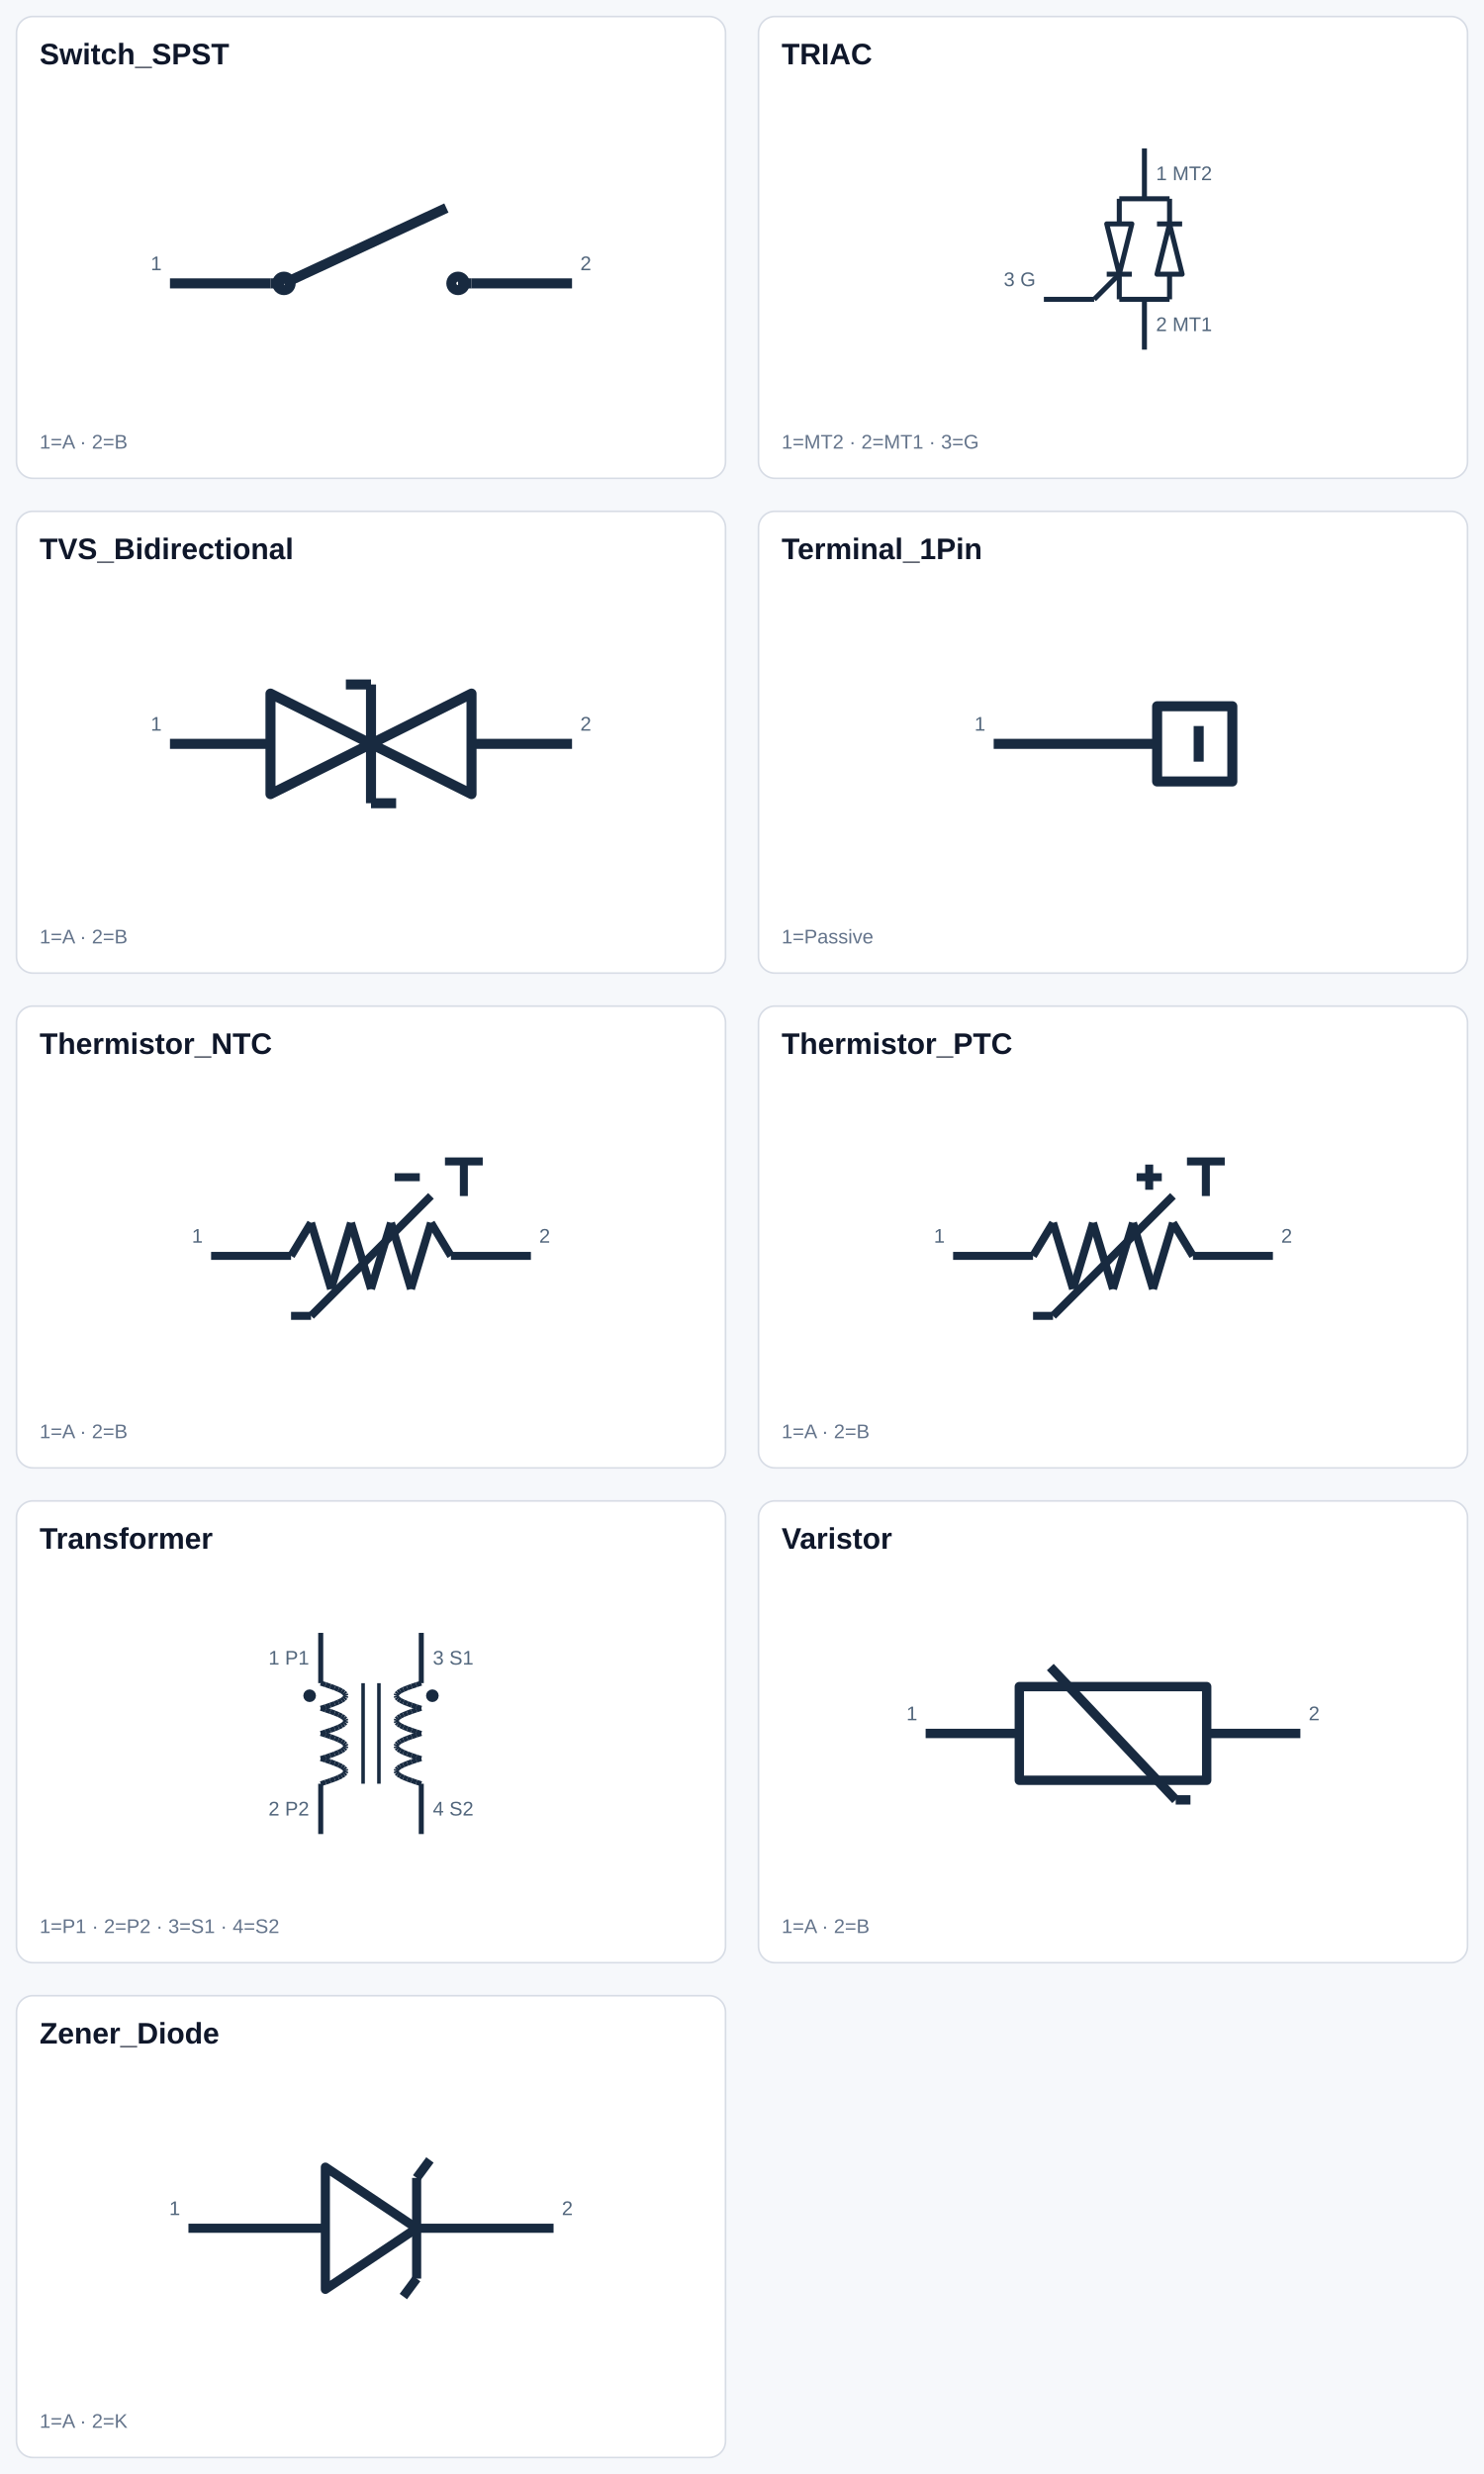
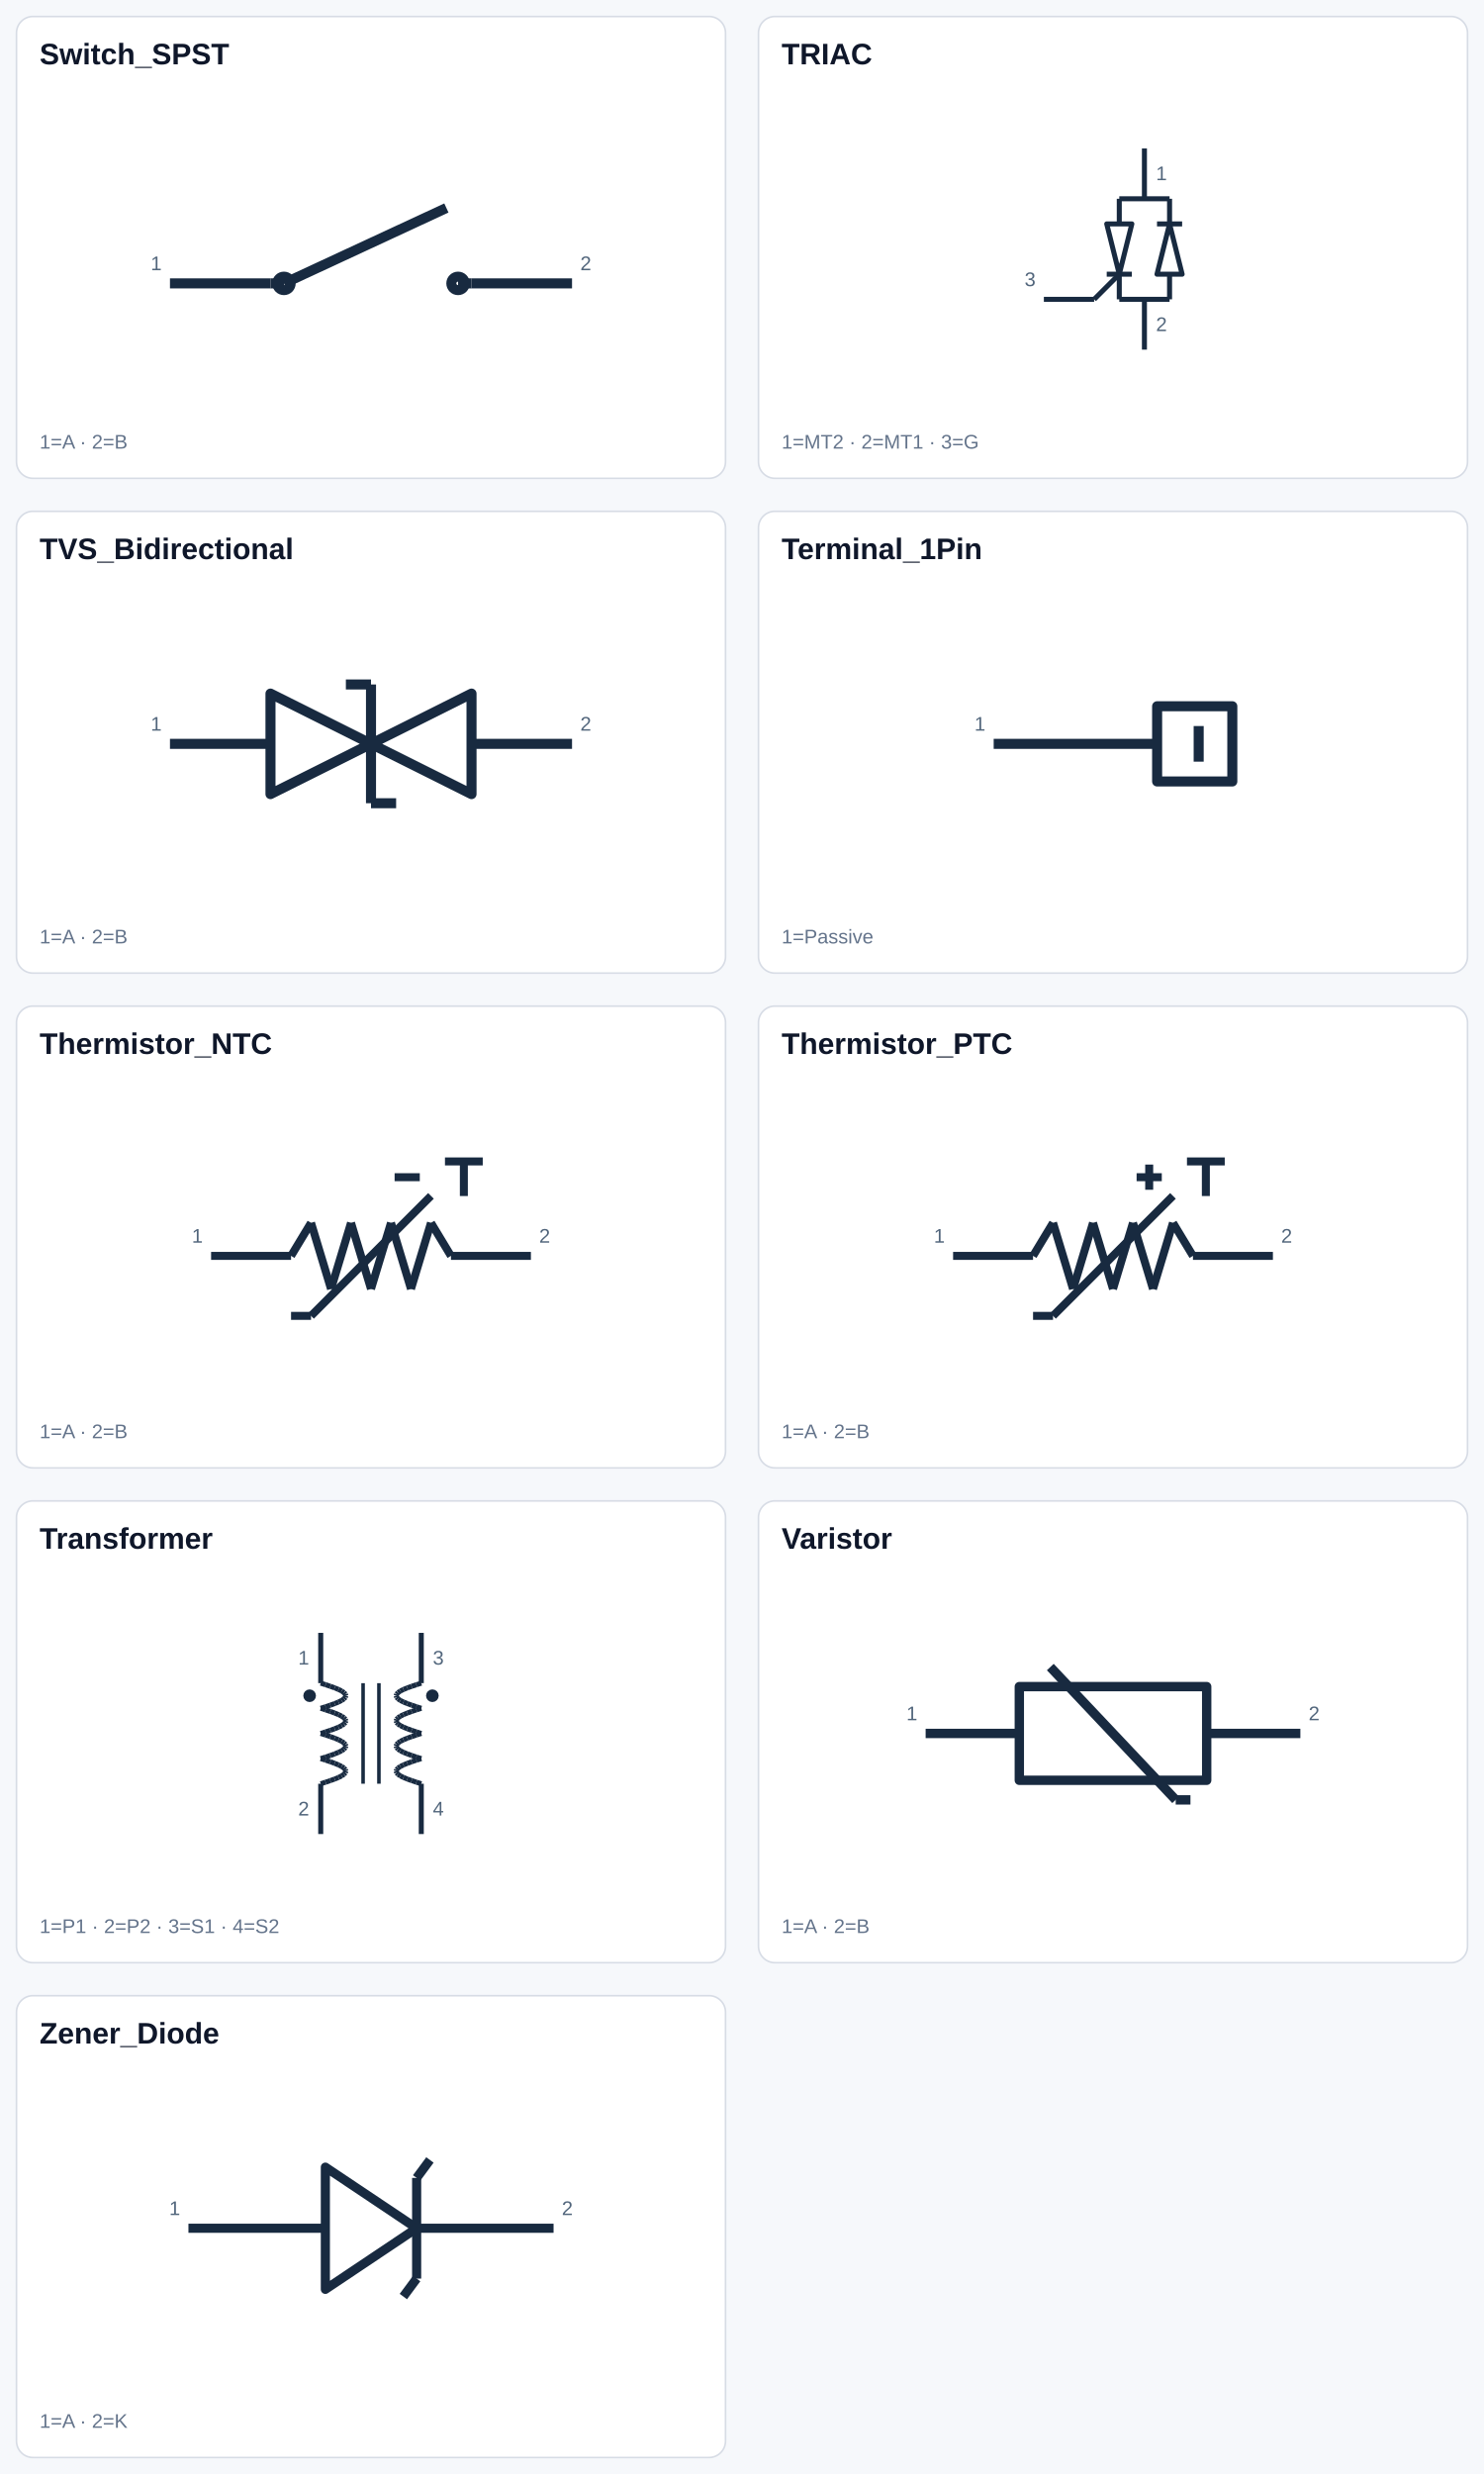
<svg xmlns="http://www.w3.org/2000/svg" width="900" height="1500" viewBox="0 0 900 1500">
  <rect width="100%" height="100%" fill="#f6f8fb" />
  <rect x="10" y="10" width="430" height="280" rx="10" fill="white" stroke="#d7dce5" />
  <text x="24" y="39" font-family="Arial,sans-serif" font-size="18.000" font-weight="bold" fill="#0f172a">Switch_SPST</text>
  <line x1="164.040" y1="171.820" x2="172.200" y2="171.820" fill="none" stroke="#182a40" stroke-width="6.096" stroke-linejoin="round" />
  <line x1="277.800" y1="171.820" x2="285.960" y2="171.820" fill="none" stroke="#182a40" stroke-width="6.096" stroke-linejoin="round" />
  <line x1="172.200" y1="171.820" x2="270.720" y2="126.100" fill="none" stroke="#182a40" stroke-width="6.096" stroke-linejoin="round" />
  <circle cx="172.200" cy="171.820" r="4.080" fill="none" stroke="#182a40" stroke-width="6.096" stroke-linejoin="round" />
  <circle cx="277.800" cy="171.820" r="4.080" fill="none" stroke="#182a40" stroke-width="6.096" stroke-linejoin="round" />
  <line x1="103.080" y1="171.820" x2="164.040" y2="171.820" stroke="#182a40" stroke-width="6.096" />
  <text x="98.080" y="163.820" text-anchor="end" font-family="Arial,sans-serif" font-size="12" fill="#52667c">1</text>
  <line x1="346.920" y1="171.820" x2="285.960" y2="171.820" stroke="#182a40" stroke-width="6.096" />
  <text x="351.920" y="163.820" text-anchor="start" font-family="Arial,sans-serif" font-size="12" fill="#52667c">2</text>
  <text x="24" y="272" font-family="Arial,sans-serif" font-size="12.000" fill="#64748b">1=A · 2=B</text>
  <rect x="460" y="10" width="430" height="280" rx="10" fill="white" stroke="#d7dce5" />
  <text x="474" y="39" font-family="Arial,sans-serif" font-size="18.000" font-weight="bold" fill="#0f172a">TRIAC</text>
  <polygon points="671.188,135.753 686.435,135.753 678.812,166.247" fill="white" stroke="#182a40" stroke-width="3.049" stroke-linejoin="round" />
  <line x1="671.188" y1="166.247" x2="686.435" y2="166.247" fill="none" stroke="#182a40" stroke-width="3.049" stroke-linejoin="round" />
  <polygon points="701.683,166.247 716.930,166.247 709.306,135.753" fill="white" stroke="#182a40" stroke-width="3.049" stroke-linejoin="round" />
  <line x1="701.683" y1="135.753" x2="716.930" y2="135.753" fill="none" stroke="#182a40" stroke-width="3.049" stroke-linejoin="round" />
  <line x1="678.812" y1="135.753" x2="678.812" y2="120.506" fill="none" stroke="#182a40" stroke-width="3.049" stroke-linejoin="round" />
  <line x1="678.812" y1="120.506" x2="709.306" y2="120.506" fill="none" stroke="#182a40" stroke-width="3.049" stroke-linejoin="round" />
  <line x1="709.306" y1="120.506" x2="709.306" y2="135.753" fill="none" stroke="#182a40" stroke-width="3.049" stroke-linejoin="round" />
  <line x1="678.812" y1="166.247" x2="678.812" y2="181.494" fill="none" stroke="#182a40" stroke-width="3.049" stroke-linejoin="round" />
  <line x1="678.812" y1="181.494" x2="709.306" y2="181.494" fill="none" stroke="#182a40" stroke-width="3.049" stroke-linejoin="round" />
  <line x1="709.306" y1="181.494" x2="709.306" y2="166.247" fill="none" stroke="#182a40" stroke-width="3.049" stroke-linejoin="round" />
  <line x1="663.565" y1="181.494" x2="678.812" y2="166.247" fill="none" stroke="#182a40" stroke-width="3.049" stroke-linejoin="round" />
  <line x1="694.059" y1="90.011" x2="694.059" y2="120.506" stroke="#182a40" stroke-width="3.049" />
-   <text x="701.059" y="109.258" text-anchor="start" font-family="Arial,sans-serif" font-size="12" fill="#52667c">1 MT2</text>
+   <text x="701.059" y="109.258" text-anchor="start" font-family="Arial,sans-serif" font-size="12" fill="#52667c">1</text>
  <line x1="694.059" y1="211.989" x2="694.059" y2="181.494" stroke="#182a40" stroke-width="3.049" />
-   <text x="701.059" y="200.742" text-anchor="start" font-family="Arial,sans-serif" font-size="12" fill="#52667c">2 MT1</text>
+   <text x="701.059" y="200.742" text-anchor="start" font-family="Arial,sans-serif" font-size="12" fill="#52667c">2</text>
  <line x1="633.070" y1="181.494" x2="663.565" y2="181.494" stroke="#182a40" stroke-width="3.049" />
-   <text x="628.070" y="173.494" text-anchor="end" font-family="Arial,sans-serif" font-size="12" fill="#52667c">3 G</text>
+   <text x="628.070" y="173.494" text-anchor="end" font-family="Arial,sans-serif" font-size="12" fill="#52667c">3</text>
  <text x="474" y="272" font-family="Arial,sans-serif" font-size="12.000" fill="#64748b">1=MT2 · 2=MT1 · 3=G</text>
  <rect x="10" y="310" width="430" height="280" rx="10" fill="white" stroke="#d7dce5" />
  <text x="24" y="339" font-family="Arial,sans-serif" font-size="18.000" font-weight="bold" fill="#0f172a">TVS_Bidirectional</text>
  <polygon points="164.040,481.480 225.000,451.000 164.040,420.520" fill="white" stroke="#182a40" stroke-width="6.096" stroke-linejoin="round" />
  <polygon points="285.960,481.480 225.000,451.000 285.960,420.520" fill="white" stroke="#182a40" stroke-width="6.096" stroke-linejoin="round" />
  <line x1="209.760" y1="415.000" x2="225.000" y2="415.000" fill="none" stroke="#182a40" stroke-width="6.096" stroke-linejoin="round" />
  <line x1="225.000" y1="415.000" x2="225.000" y2="487.000" fill="none" stroke="#182a40" stroke-width="6.096" stroke-linejoin="round" />
  <line x1="225.000" y1="487.000" x2="240.240" y2="487.000" fill="none" stroke="#182a40" stroke-width="6.096" stroke-linejoin="round" />
  <line x1="103.080" y1="451.000" x2="164.040" y2="451.000" stroke="#182a40" stroke-width="6.096" />
  <text x="98.080" y="443.000" text-anchor="end" font-family="Arial,sans-serif" font-size="12" fill="#52667c">1</text>
  <line x1="346.920" y1="451.000" x2="285.960" y2="451.000" stroke="#182a40" stroke-width="6.096" />
  <text x="351.920" y="443.000" text-anchor="start" font-family="Arial,sans-serif" font-size="12" fill="#52667c">2</text>
  <text x="24" y="572" font-family="Arial,sans-serif" font-size="12.000" fill="#64748b">1=A · 2=B</text>
  <rect x="460" y="310" width="430" height="280" rx="10" fill="white" stroke="#d7dce5" />
  <text x="474" y="339" font-family="Arial,sans-serif" font-size="18.000" font-weight="bold" fill="#0f172a">Terminal_1Pin</text>
  <rect x="701.760" y="428.200" width="45.600" height="45.600" fill="none" stroke="#182a40" stroke-width="6.096" stroke-linejoin="round" />
  <line x1="726.960" y1="461.800" x2="726.960" y2="440.200" fill="none" stroke="#182a40" stroke-width="6.096" stroke-linejoin="round" />
  <line x1="602.640" y1="451.000" x2="701.760" y2="451.000" stroke="#182a40" stroke-width="6.096" />
  <text x="597.640" y="443.000" text-anchor="end" font-family="Arial,sans-serif" font-size="12" fill="#52667c">1</text>
  <text x="474" y="572" font-family="Arial,sans-serif" font-size="12.000" fill="#64748b">1=Passive</text>
  <rect x="10" y="610" width="430" height="280" rx="10" fill="white" stroke="#d7dce5" />
  <text x="24" y="639" font-family="Arial,sans-serif" font-size="18.000" font-weight="bold" fill="#0f172a">Thermistor_NTC</text>
  <line x1="176.510" y1="761.452" x2="188.633" y2="741.407" fill="none" stroke="#182a40" stroke-width="4.849" stroke-linejoin="round" />
  <line x1="188.633" y1="741.407" x2="200.755" y2="781.497" fill="none" stroke="#182a40" stroke-width="4.849" stroke-linejoin="round" />
  <line x1="200.755" y1="781.497" x2="212.878" y2="741.407" fill="none" stroke="#182a40" stroke-width="4.849" stroke-linejoin="round" />
  <line x1="212.878" y1="741.407" x2="225.000" y2="781.497" fill="none" stroke="#182a40" stroke-width="4.849" stroke-linejoin="round" />
  <line x1="225.000" y1="781.497" x2="237.122" y2="741.407" fill="none" stroke="#182a40" stroke-width="4.849" stroke-linejoin="round" />
  <line x1="237.122" y1="741.407" x2="249.245" y2="781.497" fill="none" stroke="#182a40" stroke-width="4.849" stroke-linejoin="round" />
  <line x1="249.245" y1="781.497" x2="261.367" y2="741.407" fill="none" stroke="#182a40" stroke-width="4.849" stroke-linejoin="round" />
  <line x1="261.367" y1="741.407" x2="273.490" y2="761.452" fill="none" stroke="#182a40" stroke-width="4.849" stroke-linejoin="round" />
  <line x1="176.510" y1="797.819" x2="188.633" y2="797.819" fill="none" stroke="#182a40" stroke-width="4.849" stroke-linejoin="round" />
  <line x1="188.633" y1="797.819" x2="261.367" y2="725.085" fill="none" stroke="#182a40" stroke-width="4.849" stroke-linejoin="round" />
  <line x1="239.318" y1="713.726" x2="254.590" y2="713.726" fill="none" stroke="#182a40" stroke-width="4.849" stroke-linejoin="round" />
  <line x1="269.862" y1="704.181" x2="292.771" y2="704.181" fill="none" stroke="#182a40" stroke-width="4.849" stroke-linejoin="round" />
  <line x1="281.317" y1="704.181" x2="281.317" y2="725.180" fill="none" stroke="#182a40" stroke-width="4.849" stroke-linejoin="round" />
  <line x1="128.021" y1="761.452" x2="176.510" y2="761.452" stroke="#182a40" stroke-width="4.849" />
  <text x="123.021" y="753.452" text-anchor="end" font-family="Arial,sans-serif" font-size="12" fill="#52667c">1</text>
  <line x1="321.979" y1="761.452" x2="273.490" y2="761.452" stroke="#182a40" stroke-width="4.849" />
  <text x="326.979" y="753.452" text-anchor="start" font-family="Arial,sans-serif" font-size="12" fill="#52667c">2</text>
  <text x="24" y="872" font-family="Arial,sans-serif" font-size="12.000" fill="#64748b">1=A · 2=B</text>
  <rect x="460" y="610" width="430" height="280" rx="10" fill="white" stroke="#d7dce5" />
  <text x="474" y="639" font-family="Arial,sans-serif" font-size="18.000" font-weight="bold" fill="#0f172a">Thermistor_PTC</text>
  <line x1="626.510" y1="761.452" x2="638.633" y2="741.407" fill="none" stroke="#182a40" stroke-width="4.849" stroke-linejoin="round" />
  <line x1="638.633" y1="741.407" x2="650.755" y2="781.497" fill="none" stroke="#182a40" stroke-width="4.849" stroke-linejoin="round" />
  <line x1="650.755" y1="781.497" x2="662.878" y2="741.407" fill="none" stroke="#182a40" stroke-width="4.849" stroke-linejoin="round" />
  <line x1="662.878" y1="741.407" x2="675.000" y2="781.497" fill="none" stroke="#182a40" stroke-width="4.849" stroke-linejoin="round" />
  <line x1="675.000" y1="781.497" x2="687.122" y2="741.407" fill="none" stroke="#182a40" stroke-width="4.849" stroke-linejoin="round" />
  <line x1="687.122" y1="741.407" x2="699.245" y2="781.497" fill="none" stroke="#182a40" stroke-width="4.849" stroke-linejoin="round" />
  <line x1="699.245" y1="781.497" x2="711.367" y2="741.407" fill="none" stroke="#182a40" stroke-width="4.849" stroke-linejoin="round" />
  <line x1="711.367" y1="741.407" x2="723.490" y2="761.452" fill="none" stroke="#182a40" stroke-width="4.849" stroke-linejoin="round" />
  <line x1="626.510" y1="797.819" x2="638.633" y2="797.819" fill="none" stroke="#182a40" stroke-width="4.849" stroke-linejoin="round" />
  <line x1="638.633" y1="797.819" x2="711.367" y2="725.085" fill="none" stroke="#182a40" stroke-width="4.849" stroke-linejoin="round" />
  <line x1="689.318" y1="713.726" x2="704.590" y2="713.726" fill="none" stroke="#182a40" stroke-width="4.849" stroke-linejoin="round" />
  <line x1="719.862" y1="704.181" x2="742.771" y2="704.181" fill="none" stroke="#182a40" stroke-width="4.849" stroke-linejoin="round" />
  <line x1="731.317" y1="704.181" x2="731.317" y2="725.180" fill="none" stroke="#182a40" stroke-width="4.849" stroke-linejoin="round" />
  <line x1="696.954" y1="721.362" x2="696.954" y2="706.090" fill="none" stroke="#182a40" stroke-width="4.849" stroke-linejoin="round" />
  <line x1="578.021" y1="761.452" x2="626.510" y2="761.452" stroke="#182a40" stroke-width="4.849" />
  <text x="573.021" y="753.452" text-anchor="end" font-family="Arial,sans-serif" font-size="12" fill="#52667c">1</text>
  <line x1="771.979" y1="761.452" x2="723.490" y2="761.452" stroke="#182a40" stroke-width="4.849" />
  <text x="776.979" y="753.452" text-anchor="start" font-family="Arial,sans-serif" font-size="12" fill="#52667c">2</text>
  <text x="474" y="872" font-family="Arial,sans-serif" font-size="12.000" fill="#64748b">1=A · 2=B</text>
  <rect x="10" y="910" width="430" height="280" rx="10" fill="white" stroke="#d7dce5" />
  <text x="24" y="939" font-family="Arial,sans-serif" font-size="18.000" font-weight="bold" fill="#0f172a">Transformer</text>
  <line x1="194.506" y1="1081.494" x2="197.483" y2="1080.546" fill="none" stroke="#182a40" stroke-width="3.049" stroke-linejoin="round" />
  <line x1="197.483" y1="1080.546" x2="200.340" y2="1079.597" fill="none" stroke="#182a40" stroke-width="3.049" stroke-linejoin="round" />
  <line x1="200.340" y1="1079.597" x2="202.970" y2="1078.637" fill="none" stroke="#182a40" stroke-width="3.049" stroke-linejoin="round" />
  <line x1="202.970" y1="1078.637" x2="205.287" y2="1077.689" fill="none" stroke="#182a40" stroke-width="3.049" stroke-linejoin="round" />
  <line x1="205.287" y1="1077.689" x2="207.196" y2="1076.740" fill="none" stroke="#182a40" stroke-width="3.049" stroke-linejoin="round" />
  <line x1="207.196" y1="1076.740" x2="208.600" y2="1075.780" fill="none" stroke="#182a40" stroke-width="3.049" stroke-linejoin="round" />
  <line x1="208.600" y1="1075.780" x2="209.465" y2="1074.831" fill="none" stroke="#182a40" stroke-width="3.049" stroke-linejoin="round" />
  <line x1="209.465" y1="1074.831" x2="209.753" y2="1073.871" fill="none" stroke="#182a40" stroke-width="3.049" stroke-linejoin="round" />
  <line x1="209.753" y1="1073.871" x2="209.465" y2="1072.922" fill="none" stroke="#182a40" stroke-width="3.049" stroke-linejoin="round" />
  <line x1="209.465" y1="1072.922" x2="208.600" y2="1071.974" fill="none" stroke="#182a40" stroke-width="3.049" stroke-linejoin="round" />
  <line x1="208.600" y1="1071.974" x2="207.196" y2="1071.013" fill="none" stroke="#182a40" stroke-width="3.049" stroke-linejoin="round" />
  <line x1="207.196" y1="1071.013" x2="205.287" y2="1070.065" fill="none" stroke="#182a40" stroke-width="3.049" stroke-linejoin="round" />
  <line x1="205.287" y1="1070.065" x2="202.970" y2="1069.117" fill="none" stroke="#182a40" stroke-width="3.049" stroke-linejoin="round" />
  <line x1="202.970" y1="1069.117" x2="200.340" y2="1068.156" fill="none" stroke="#182a40" stroke-width="3.049" stroke-linejoin="round" />
  <line x1="200.340" y1="1068.156" x2="197.483" y2="1067.208" fill="none" stroke="#182a40" stroke-width="3.049" stroke-linejoin="round" />
  <line x1="197.483" y1="1067.208" x2="194.506" y2="1066.247" fill="none" stroke="#182a40" stroke-width="3.049" stroke-linejoin="round" />
  <line x1="194.506" y1="1066.247" x2="197.483" y2="1065.299" fill="none" stroke="#182a40" stroke-width="3.049" stroke-linejoin="round" />
  <line x1="197.483" y1="1065.299" x2="200.340" y2="1064.350" fill="none" stroke="#182a40" stroke-width="3.049" stroke-linejoin="round" />
  <line x1="200.340" y1="1064.350" x2="202.970" y2="1063.390" fill="none" stroke="#182a40" stroke-width="3.049" stroke-linejoin="round" />
  <line x1="202.970" y1="1063.390" x2="205.287" y2="1062.441" fill="none" stroke="#182a40" stroke-width="3.049" stroke-linejoin="round" />
  <line x1="205.287" y1="1062.441" x2="207.196" y2="1061.493" fill="none" stroke="#182a40" stroke-width="3.049" stroke-linejoin="round" />
  <line x1="207.196" y1="1061.493" x2="208.600" y2="1060.532" fill="none" stroke="#182a40" stroke-width="3.049" stroke-linejoin="round" />
  <line x1="208.600" y1="1060.532" x2="209.465" y2="1059.584" fill="none" stroke="#182a40" stroke-width="3.049" stroke-linejoin="round" />
  <line x1="209.465" y1="1059.584" x2="209.753" y2="1058.624" fill="none" stroke="#182a40" stroke-width="3.049" stroke-linejoin="round" />
  <line x1="209.753" y1="1058.624" x2="209.465" y2="1057.675" fill="none" stroke="#182a40" stroke-width="3.049" stroke-linejoin="round" />
  <line x1="209.465" y1="1057.675" x2="208.600" y2="1056.727" fill="none" stroke="#182a40" stroke-width="3.049" stroke-linejoin="round" />
  <line x1="208.600" y1="1056.727" x2="207.196" y2="1055.766" fill="none" stroke="#182a40" stroke-width="3.049" stroke-linejoin="round" />
  <line x1="207.196" y1="1055.766" x2="205.287" y2="1054.818" fill="none" stroke="#182a40" stroke-width="3.049" stroke-linejoin="round" />
  <line x1="205.287" y1="1054.818" x2="202.970" y2="1053.869" fill="none" stroke="#182a40" stroke-width="3.049" stroke-linejoin="round" />
  <line x1="202.970" y1="1053.869" x2="200.340" y2="1052.909" fill="none" stroke="#182a40" stroke-width="3.049" stroke-linejoin="round" />
  <line x1="200.340" y1="1052.909" x2="197.483" y2="1051.960" fill="none" stroke="#182a40" stroke-width="3.049" stroke-linejoin="round" />
  <line x1="197.483" y1="1051.960" x2="194.506" y2="1051.000" fill="none" stroke="#182a40" stroke-width="3.049" stroke-linejoin="round" />
  <line x1="194.506" y1="1051.000" x2="197.483" y2="1050.052" fill="none" stroke="#182a40" stroke-width="3.049" stroke-linejoin="round" />
  <line x1="197.483" y1="1050.052" x2="200.340" y2="1049.103" fill="none" stroke="#182a40" stroke-width="3.049" stroke-linejoin="round" />
  <line x1="200.340" y1="1049.103" x2="202.970" y2="1048.143" fill="none" stroke="#182a40" stroke-width="3.049" stroke-linejoin="round" />
  <line x1="202.970" y1="1048.143" x2="205.287" y2="1047.194" fill="none" stroke="#182a40" stroke-width="3.049" stroke-linejoin="round" />
  <line x1="205.287" y1="1047.194" x2="207.196" y2="1046.246" fill="none" stroke="#182a40" stroke-width="3.049" stroke-linejoin="round" />
  <line x1="207.196" y1="1046.246" x2="208.600" y2="1045.285" fill="none" stroke="#182a40" stroke-width="3.049" stroke-linejoin="round" />
  <line x1="208.600" y1="1045.285" x2="209.465" y2="1044.337" fill="none" stroke="#182a40" stroke-width="3.049" stroke-linejoin="round" />
  <line x1="209.465" y1="1044.337" x2="209.753" y2="1043.376" fill="none" stroke="#182a40" stroke-width="3.049" stroke-linejoin="round" />
  <line x1="209.753" y1="1043.376" x2="209.465" y2="1042.428" fill="none" stroke="#182a40" stroke-width="3.049" stroke-linejoin="round" />
  <line x1="209.465" y1="1042.428" x2="208.600" y2="1041.480" fill="none" stroke="#182a40" stroke-width="3.049" stroke-linejoin="round" />
  <line x1="208.600" y1="1041.480" x2="207.196" y2="1040.519" fill="none" stroke="#182a40" stroke-width="3.049" stroke-linejoin="round" />
  <line x1="207.196" y1="1040.519" x2="205.287" y2="1039.571" fill="none" stroke="#182a40" stroke-width="3.049" stroke-linejoin="round" />
  <line x1="205.287" y1="1039.571" x2="202.970" y2="1038.622" fill="none" stroke="#182a40" stroke-width="3.049" stroke-linejoin="round" />
  <line x1="202.970" y1="1038.622" x2="200.340" y2="1037.662" fill="none" stroke="#182a40" stroke-width="3.049" stroke-linejoin="round" />
  <line x1="200.340" y1="1037.662" x2="197.483" y2="1036.713" fill="none" stroke="#182a40" stroke-width="3.049" stroke-linejoin="round" />
  <line x1="197.483" y1="1036.713" x2="194.506" y2="1035.753" fill="none" stroke="#182a40" stroke-width="3.049" stroke-linejoin="round" />
  <line x1="194.506" y1="1035.753" x2="197.483" y2="1034.804" fill="none" stroke="#182a40" stroke-width="3.049" stroke-linejoin="round" />
  <line x1="197.483" y1="1034.804" x2="200.340" y2="1033.856" fill="none" stroke="#182a40" stroke-width="3.049" stroke-linejoin="round" />
  <line x1="200.340" y1="1033.856" x2="202.970" y2="1032.895" fill="none" stroke="#182a40" stroke-width="3.049" stroke-linejoin="round" />
  <line x1="202.970" y1="1032.895" x2="205.287" y2="1031.947" fill="none" stroke="#182a40" stroke-width="3.049" stroke-linejoin="round" />
  <line x1="205.287" y1="1031.947" x2="207.196" y2="1030.999" fill="none" stroke="#182a40" stroke-width="3.049" stroke-linejoin="round" />
  <line x1="207.196" y1="1030.999" x2="208.600" y2="1030.038" fill="none" stroke="#182a40" stroke-width="3.049" stroke-linejoin="round" />
  <line x1="208.600" y1="1030.038" x2="209.465" y2="1029.090" fill="none" stroke="#182a40" stroke-width="3.049" stroke-linejoin="round" />
  <line x1="209.465" y1="1029.090" x2="209.753" y2="1028.129" fill="none" stroke="#182a40" stroke-width="3.049" stroke-linejoin="round" />
  <line x1="209.753" y1="1028.129" x2="209.465" y2="1027.181" fill="none" stroke="#182a40" stroke-width="3.049" stroke-linejoin="round" />
  <line x1="209.465" y1="1027.181" x2="208.600" y2="1026.232" fill="none" stroke="#182a40" stroke-width="3.049" stroke-linejoin="round" />
  <line x1="208.600" y1="1026.232" x2="207.196" y2="1025.272" fill="none" stroke="#182a40" stroke-width="3.049" stroke-linejoin="round" />
  <line x1="207.196" y1="1025.272" x2="205.287" y2="1024.323" fill="none" stroke="#182a40" stroke-width="3.049" stroke-linejoin="round" />
  <line x1="205.287" y1="1024.323" x2="202.970" y2="1023.375" fill="none" stroke="#182a40" stroke-width="3.049" stroke-linejoin="round" />
  <line x1="202.970" y1="1023.375" x2="200.340" y2="1022.415" fill="none" stroke="#182a40" stroke-width="3.049" stroke-linejoin="round" />
  <line x1="200.340" y1="1022.415" x2="197.483" y2="1021.466" fill="none" stroke="#182a40" stroke-width="3.049" stroke-linejoin="round" />
  <line x1="197.483" y1="1021.466" x2="194.506" y2="1020.506" fill="none" stroke="#182a40" stroke-width="3.049" stroke-linejoin="round" />
  <line x1="255.494" y1="1081.494" x2="252.517" y2="1080.546" fill="none" stroke="#182a40" stroke-width="3.049" stroke-linejoin="round" />
  <line x1="252.517" y1="1080.546" x2="249.660" y2="1079.597" fill="none" stroke="#182a40" stroke-width="3.049" stroke-linejoin="round" />
  <line x1="249.660" y1="1079.597" x2="247.030" y2="1078.637" fill="none" stroke="#182a40" stroke-width="3.049" stroke-linejoin="round" />
  <line x1="247.030" y1="1078.637" x2="244.713" y2="1077.689" fill="none" stroke="#182a40" stroke-width="3.049" stroke-linejoin="round" />
  <line x1="244.713" y1="1077.689" x2="242.804" y2="1076.740" fill="none" stroke="#182a40" stroke-width="3.049" stroke-linejoin="round" />
  <line x1="242.804" y1="1076.740" x2="241.400" y2="1075.780" fill="none" stroke="#182a40" stroke-width="3.049" stroke-linejoin="round" />
  <line x1="241.400" y1="1075.780" x2="240.535" y2="1074.831" fill="none" stroke="#182a40" stroke-width="3.049" stroke-linejoin="round" />
  <line x1="240.535" y1="1074.831" x2="240.247" y2="1073.871" fill="none" stroke="#182a40" stroke-width="3.049" stroke-linejoin="round" />
  <line x1="240.247" y1="1073.871" x2="240.535" y2="1072.922" fill="none" stroke="#182a40" stroke-width="3.049" stroke-linejoin="round" />
  <line x1="240.535" y1="1072.922" x2="241.400" y2="1071.974" fill="none" stroke="#182a40" stroke-width="3.049" stroke-linejoin="round" />
  <line x1="241.400" y1="1071.974" x2="242.804" y2="1071.013" fill="none" stroke="#182a40" stroke-width="3.049" stroke-linejoin="round" />
  <line x1="242.804" y1="1071.013" x2="244.713" y2="1070.065" fill="none" stroke="#182a40" stroke-width="3.049" stroke-linejoin="round" />
  <line x1="244.713" y1="1070.065" x2="247.030" y2="1069.117" fill="none" stroke="#182a40" stroke-width="3.049" stroke-linejoin="round" />
  <line x1="247.030" y1="1069.117" x2="249.660" y2="1068.156" fill="none" stroke="#182a40" stroke-width="3.049" stroke-linejoin="round" />
  <line x1="249.660" y1="1068.156" x2="252.517" y2="1067.208" fill="none" stroke="#182a40" stroke-width="3.049" stroke-linejoin="round" />
  <line x1="252.517" y1="1067.208" x2="255.494" y2="1066.247" fill="none" stroke="#182a40" stroke-width="3.049" stroke-linejoin="round" />
  <line x1="255.494" y1="1066.247" x2="252.517" y2="1065.299" fill="none" stroke="#182a40" stroke-width="3.049" stroke-linejoin="round" />
  <line x1="252.517" y1="1065.299" x2="249.660" y2="1064.350" fill="none" stroke="#182a40" stroke-width="3.049" stroke-linejoin="round" />
  <line x1="249.660" y1="1064.350" x2="247.030" y2="1063.390" fill="none" stroke="#182a40" stroke-width="3.049" stroke-linejoin="round" />
  <line x1="247.030" y1="1063.390" x2="244.713" y2="1062.441" fill="none" stroke="#182a40" stroke-width="3.049" stroke-linejoin="round" />
  <line x1="244.713" y1="1062.441" x2="242.804" y2="1061.493" fill="none" stroke="#182a40" stroke-width="3.049" stroke-linejoin="round" />
  <line x1="242.804" y1="1061.493" x2="241.400" y2="1060.532" fill="none" stroke="#182a40" stroke-width="3.049" stroke-linejoin="round" />
  <line x1="241.400" y1="1060.532" x2="240.535" y2="1059.584" fill="none" stroke="#182a40" stroke-width="3.049" stroke-linejoin="round" />
  <line x1="240.535" y1="1059.584" x2="240.247" y2="1058.624" fill="none" stroke="#182a40" stroke-width="3.049" stroke-linejoin="round" />
  <line x1="240.247" y1="1058.624" x2="240.535" y2="1057.675" fill="none" stroke="#182a40" stroke-width="3.049" stroke-linejoin="round" />
  <line x1="240.535" y1="1057.675" x2="241.400" y2="1056.727" fill="none" stroke="#182a40" stroke-width="3.049" stroke-linejoin="round" />
  <line x1="241.400" y1="1056.727" x2="242.804" y2="1055.766" fill="none" stroke="#182a40" stroke-width="3.049" stroke-linejoin="round" />
  <line x1="242.804" y1="1055.766" x2="244.713" y2="1054.818" fill="none" stroke="#182a40" stroke-width="3.049" stroke-linejoin="round" />
  <line x1="244.713" y1="1054.818" x2="247.030" y2="1053.869" fill="none" stroke="#182a40" stroke-width="3.049" stroke-linejoin="round" />
  <line x1="247.030" y1="1053.869" x2="249.660" y2="1052.909" fill="none" stroke="#182a40" stroke-width="3.049" stroke-linejoin="round" />
  <line x1="249.660" y1="1052.909" x2="252.517" y2="1051.960" fill="none" stroke="#182a40" stroke-width="3.049" stroke-linejoin="round" />
  <line x1="252.517" y1="1051.960" x2="255.494" y2="1051.000" fill="none" stroke="#182a40" stroke-width="3.049" stroke-linejoin="round" />
  <line x1="255.494" y1="1051.000" x2="252.517" y2="1050.052" fill="none" stroke="#182a40" stroke-width="3.049" stroke-linejoin="round" />
  <line x1="252.517" y1="1050.052" x2="249.660" y2="1049.103" fill="none" stroke="#182a40" stroke-width="3.049" stroke-linejoin="round" />
  <line x1="249.660" y1="1049.103" x2="247.030" y2="1048.143" fill="none" stroke="#182a40" stroke-width="3.049" stroke-linejoin="round" />
  <line x1="247.030" y1="1048.143" x2="244.713" y2="1047.194" fill="none" stroke="#182a40" stroke-width="3.049" stroke-linejoin="round" />
  <line x1="244.713" y1="1047.194" x2="242.804" y2="1046.246" fill="none" stroke="#182a40" stroke-width="3.049" stroke-linejoin="round" />
  <line x1="242.804" y1="1046.246" x2="241.400" y2="1045.285" fill="none" stroke="#182a40" stroke-width="3.049" stroke-linejoin="round" />
  <line x1="241.400" y1="1045.285" x2="240.535" y2="1044.337" fill="none" stroke="#182a40" stroke-width="3.049" stroke-linejoin="round" />
  <line x1="240.535" y1="1044.337" x2="240.247" y2="1043.376" fill="none" stroke="#182a40" stroke-width="3.049" stroke-linejoin="round" />
  <line x1="240.247" y1="1043.376" x2="240.535" y2="1042.428" fill="none" stroke="#182a40" stroke-width="3.049" stroke-linejoin="round" />
  <line x1="240.535" y1="1042.428" x2="241.400" y2="1041.480" fill="none" stroke="#182a40" stroke-width="3.049" stroke-linejoin="round" />
  <line x1="241.400" y1="1041.480" x2="242.804" y2="1040.519" fill="none" stroke="#182a40" stroke-width="3.049" stroke-linejoin="round" />
  <line x1="242.804" y1="1040.519" x2="244.713" y2="1039.571" fill="none" stroke="#182a40" stroke-width="3.049" stroke-linejoin="round" />
  <line x1="244.713" y1="1039.571" x2="247.030" y2="1038.622" fill="none" stroke="#182a40" stroke-width="3.049" stroke-linejoin="round" />
  <line x1="247.030" y1="1038.622" x2="249.660" y2="1037.662" fill="none" stroke="#182a40" stroke-width="3.049" stroke-linejoin="round" />
  <line x1="249.660" y1="1037.662" x2="252.517" y2="1036.713" fill="none" stroke="#182a40" stroke-width="3.049" stroke-linejoin="round" />
  <line x1="252.517" y1="1036.713" x2="255.494" y2="1035.753" fill="none" stroke="#182a40" stroke-width="3.049" stroke-linejoin="round" />
  <line x1="255.494" y1="1035.753" x2="252.517" y2="1034.804" fill="none" stroke="#182a40" stroke-width="3.049" stroke-linejoin="round" />
  <line x1="252.517" y1="1034.804" x2="249.660" y2="1033.856" fill="none" stroke="#182a40" stroke-width="3.049" stroke-linejoin="round" />
  <line x1="249.660" y1="1033.856" x2="247.030" y2="1032.895" fill="none" stroke="#182a40" stroke-width="3.049" stroke-linejoin="round" />
  <line x1="247.030" y1="1032.895" x2="244.713" y2="1031.947" fill="none" stroke="#182a40" stroke-width="3.049" stroke-linejoin="round" />
  <line x1="244.713" y1="1031.947" x2="242.804" y2="1030.999" fill="none" stroke="#182a40" stroke-width="3.049" stroke-linejoin="round" />
  <line x1="242.804" y1="1030.999" x2="241.400" y2="1030.038" fill="none" stroke="#182a40" stroke-width="3.049" stroke-linejoin="round" />
  <line x1="241.400" y1="1030.038" x2="240.535" y2="1029.090" fill="none" stroke="#182a40" stroke-width="3.049" stroke-linejoin="round" />
  <line x1="240.535" y1="1029.090" x2="240.247" y2="1028.129" fill="none" stroke="#182a40" stroke-width="3.049" stroke-linejoin="round" />
  <line x1="240.247" y1="1028.129" x2="240.535" y2="1027.181" fill="none" stroke="#182a40" stroke-width="3.049" stroke-linejoin="round" />
  <line x1="240.535" y1="1027.181" x2="241.400" y2="1026.232" fill="none" stroke="#182a40" stroke-width="3.049" stroke-linejoin="round" />
  <line x1="241.400" y1="1026.232" x2="242.804" y2="1025.272" fill="none" stroke="#182a40" stroke-width="3.049" stroke-linejoin="round" />
  <line x1="242.804" y1="1025.272" x2="244.713" y2="1024.323" fill="none" stroke="#182a40" stroke-width="3.049" stroke-linejoin="round" />
  <line x1="244.713" y1="1024.323" x2="247.030" y2="1023.375" fill="none" stroke="#182a40" stroke-width="3.049" stroke-linejoin="round" />
  <line x1="247.030" y1="1023.375" x2="249.660" y2="1022.415" fill="none" stroke="#182a40" stroke-width="3.049" stroke-linejoin="round" />
  <line x1="249.660" y1="1022.415" x2="252.517" y2="1021.466" fill="none" stroke="#182a40" stroke-width="3.049" stroke-linejoin="round" />
  <line x1="252.517" y1="1021.466" x2="255.494" y2="1020.506" fill="none" stroke="#182a40" stroke-width="3.049" stroke-linejoin="round" />
  <line x1="220.198" y1="1081.494" x2="220.198" y2="1020.506" fill="none" stroke="#182a40" stroke-width="2.161" stroke-linejoin="round" />
  <line x1="229.802" y1="1081.494" x2="229.802" y2="1020.506" fill="none" stroke="#182a40" stroke-width="2.161" stroke-linejoin="round" />
  <circle cx="187.782" cy="1028.129" r="1.921" fill="none" stroke="#182a40" stroke-width="3.842" stroke-linejoin="round" />
  <circle cx="262.218" cy="1028.129" r="1.921" fill="none" stroke="#182a40" stroke-width="3.842" stroke-linejoin="round" />
  <line x1="194.506" y1="990.011" x2="194.506" y2="1020.506" stroke="#182a40" stroke-width="3.049" />
-   <text x="187.506" y="1009.258" text-anchor="end" font-family="Arial,sans-serif" font-size="12" fill="#52667c">1 P1</text>
+   <text x="187.506" y="1009.258" text-anchor="end" font-family="Arial,sans-serif" font-size="12" fill="#52667c">1</text>
  <line x1="194.506" y1="1111.989" x2="194.506" y2="1081.494" stroke="#182a40" stroke-width="3.049" />
-   <text x="187.506" y="1100.742" text-anchor="end" font-family="Arial,sans-serif" font-size="12" fill="#52667c">2 P2</text>
+   <text x="187.506" y="1100.742" text-anchor="end" font-family="Arial,sans-serif" font-size="12" fill="#52667c">2</text>
  <line x1="255.494" y1="990.011" x2="255.494" y2="1020.506" stroke="#182a40" stroke-width="3.049" />
-   <text x="262.494" y="1009.258" text-anchor="start" font-family="Arial,sans-serif" font-size="12" fill="#52667c">3 S1</text>
+   <text x="262.494" y="1009.258" text-anchor="start" font-family="Arial,sans-serif" font-size="12" fill="#52667c">3</text>
  <line x1="255.494" y1="1111.989" x2="255.494" y2="1081.494" stroke="#182a40" stroke-width="3.049" />
-   <text x="262.494" y="1100.742" text-anchor="start" font-family="Arial,sans-serif" font-size="12" fill="#52667c">4 S2</text>
+   <text x="262.494" y="1100.742" text-anchor="start" font-family="Arial,sans-serif" font-size="12" fill="#52667c">4</text>
  <text x="24" y="1172" font-family="Arial,sans-serif" font-size="12.000" fill="#64748b">1=P1 · 2=P2 · 3=S1 · 4=S2</text>
  <rect x="460" y="910" width="430" height="280" rx="10" fill="white" stroke="#d7dce5" />
  <text x="474" y="939" font-family="Arial,sans-serif" font-size="18.000" font-weight="bold" fill="#0f172a">Varistor</text>
  <rect x="618.184" y="1022.592" width="113.632" height="56.816" fill="none" stroke="#182a40" stroke-width="5.682" stroke-linejoin="round" />
  <line x1="636.974" y1="1010.737" x2="713.026" y2="1091.263" fill="none" stroke="#182a40" stroke-width="5.682" stroke-linejoin="round" />
  <line x1="713.026" y1="1091.263" x2="721.974" y2="1091.263" fill="none" stroke="#182a40" stroke-width="5.682" stroke-linejoin="round" />
  <line x1="561.368" y1="1051.000" x2="618.184" y2="1051.000" stroke="#182a40" stroke-width="5.682" />
  <text x="556.368" y="1043.000" text-anchor="end" font-family="Arial,sans-serif" font-size="12" fill="#52667c">1</text>
  <line x1="788.632" y1="1051.000" x2="731.816" y2="1051.000" stroke="#182a40" stroke-width="5.682" />
  <text x="793.632" y="1043.000" text-anchor="start" font-family="Arial,sans-serif" font-size="12" fill="#52667c">2</text>
  <text x="474" y="1172" font-family="Arial,sans-serif" font-size="12.000" fill="#64748b">1=A · 2=B</text>
  <rect x="10" y="1210" width="430" height="280" rx="10" fill="white" stroke="#d7dce5" />
  <text x="24" y="1239" font-family="Arial,sans-serif" font-size="18.000" font-weight="bold" fill="#0f172a">Zener_Diode</text>
  <polygon points="197.321,1388.051 252.679,1351.000 197.321,1313.949" fill="white" stroke="#182a40" stroke-width="5.536" stroke-linejoin="round" />
  <line x1="244.615" y1="1392.410" x2="252.679" y2="1381.513" fill="none" stroke="#182a40" stroke-width="5.536" stroke-linejoin="round" />
  <line x1="252.679" y1="1381.513" x2="252.679" y2="1320.487" fill="none" stroke="#182a40" stroke-width="5.536" stroke-linejoin="round" />
  <line x1="252.679" y1="1320.487" x2="260.744" y2="1309.590" fill="none" stroke="#182a40" stroke-width="5.536" stroke-linejoin="round" />
  <line x1="114.282" y1="1351.000" x2="197.321" y2="1351.000" stroke="#182a40" stroke-width="5.536" />
  <text x="109.282" y="1343.000" text-anchor="end" font-family="Arial,sans-serif" font-size="12" fill="#52667c">1</text>
  <line x1="335.718" y1="1351.000" x2="252.679" y2="1351.000" stroke="#182a40" stroke-width="5.536" />
  <text x="340.718" y="1343.000" text-anchor="start" font-family="Arial,sans-serif" font-size="12" fill="#52667c">2</text>
  <text x="24" y="1472" font-family="Arial,sans-serif" font-size="12.000" fill="#64748b">1=A · 2=K</text>
</svg>
